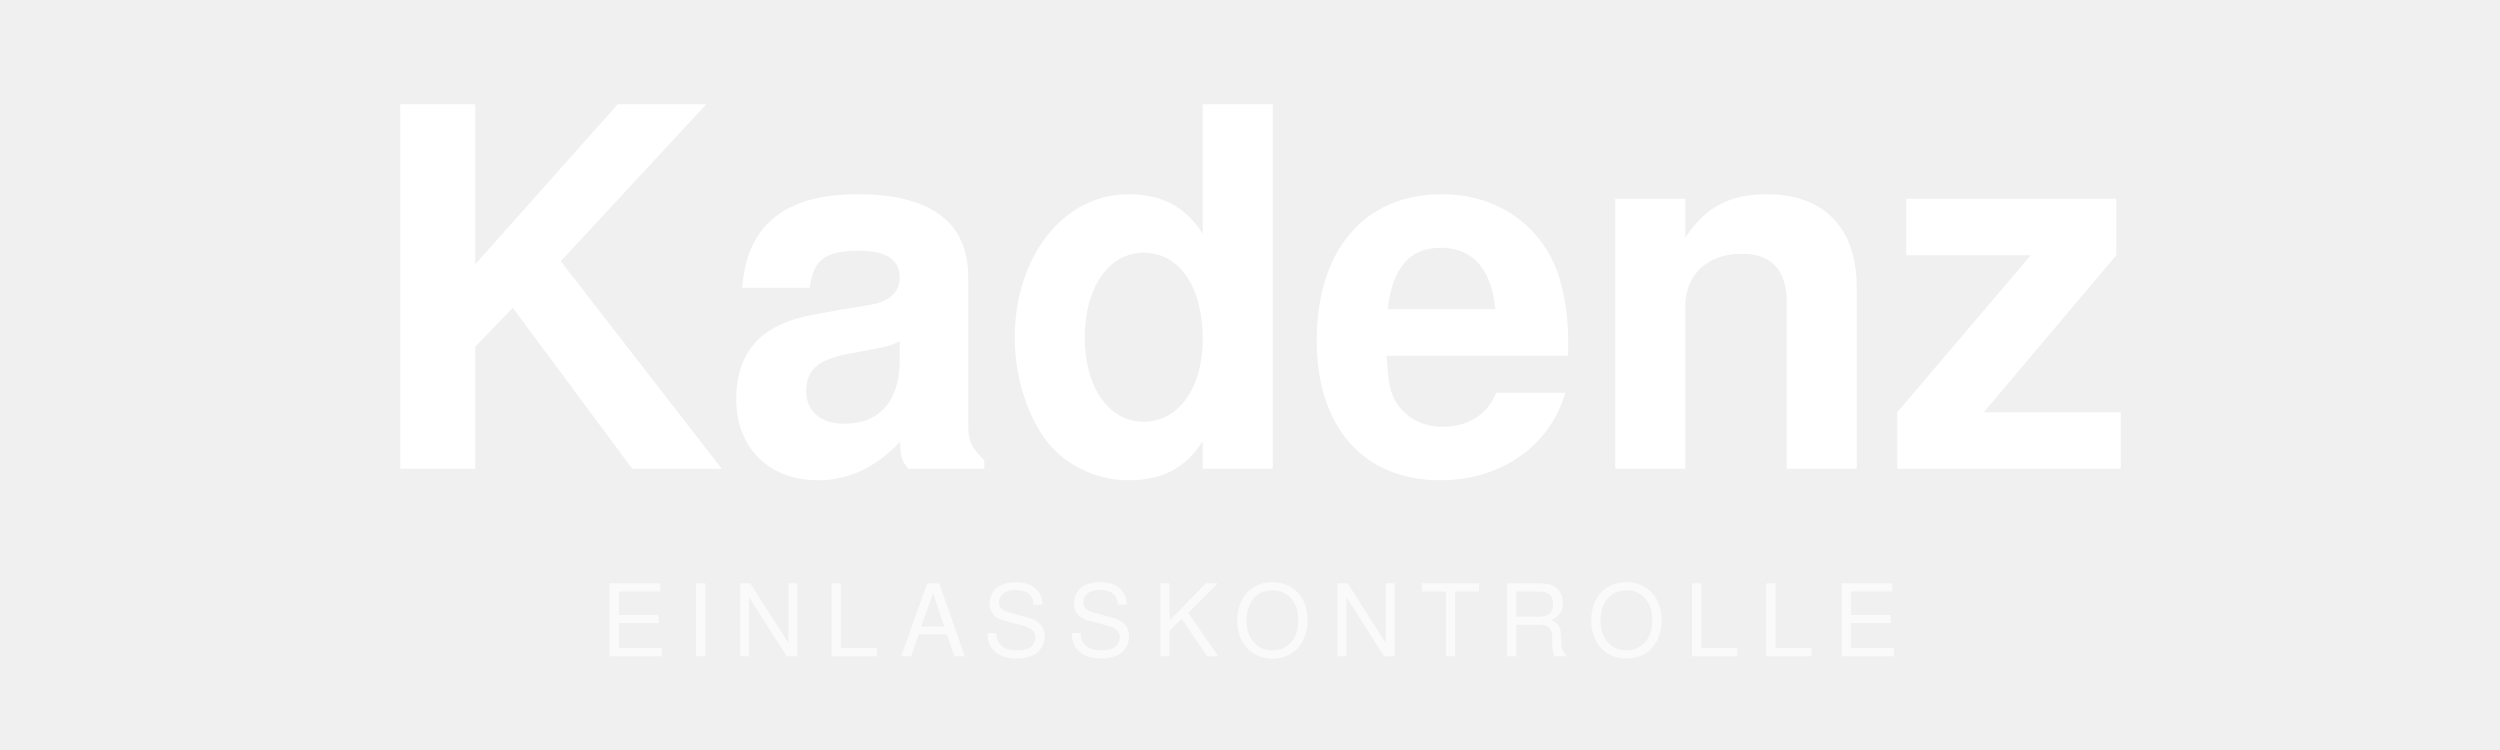
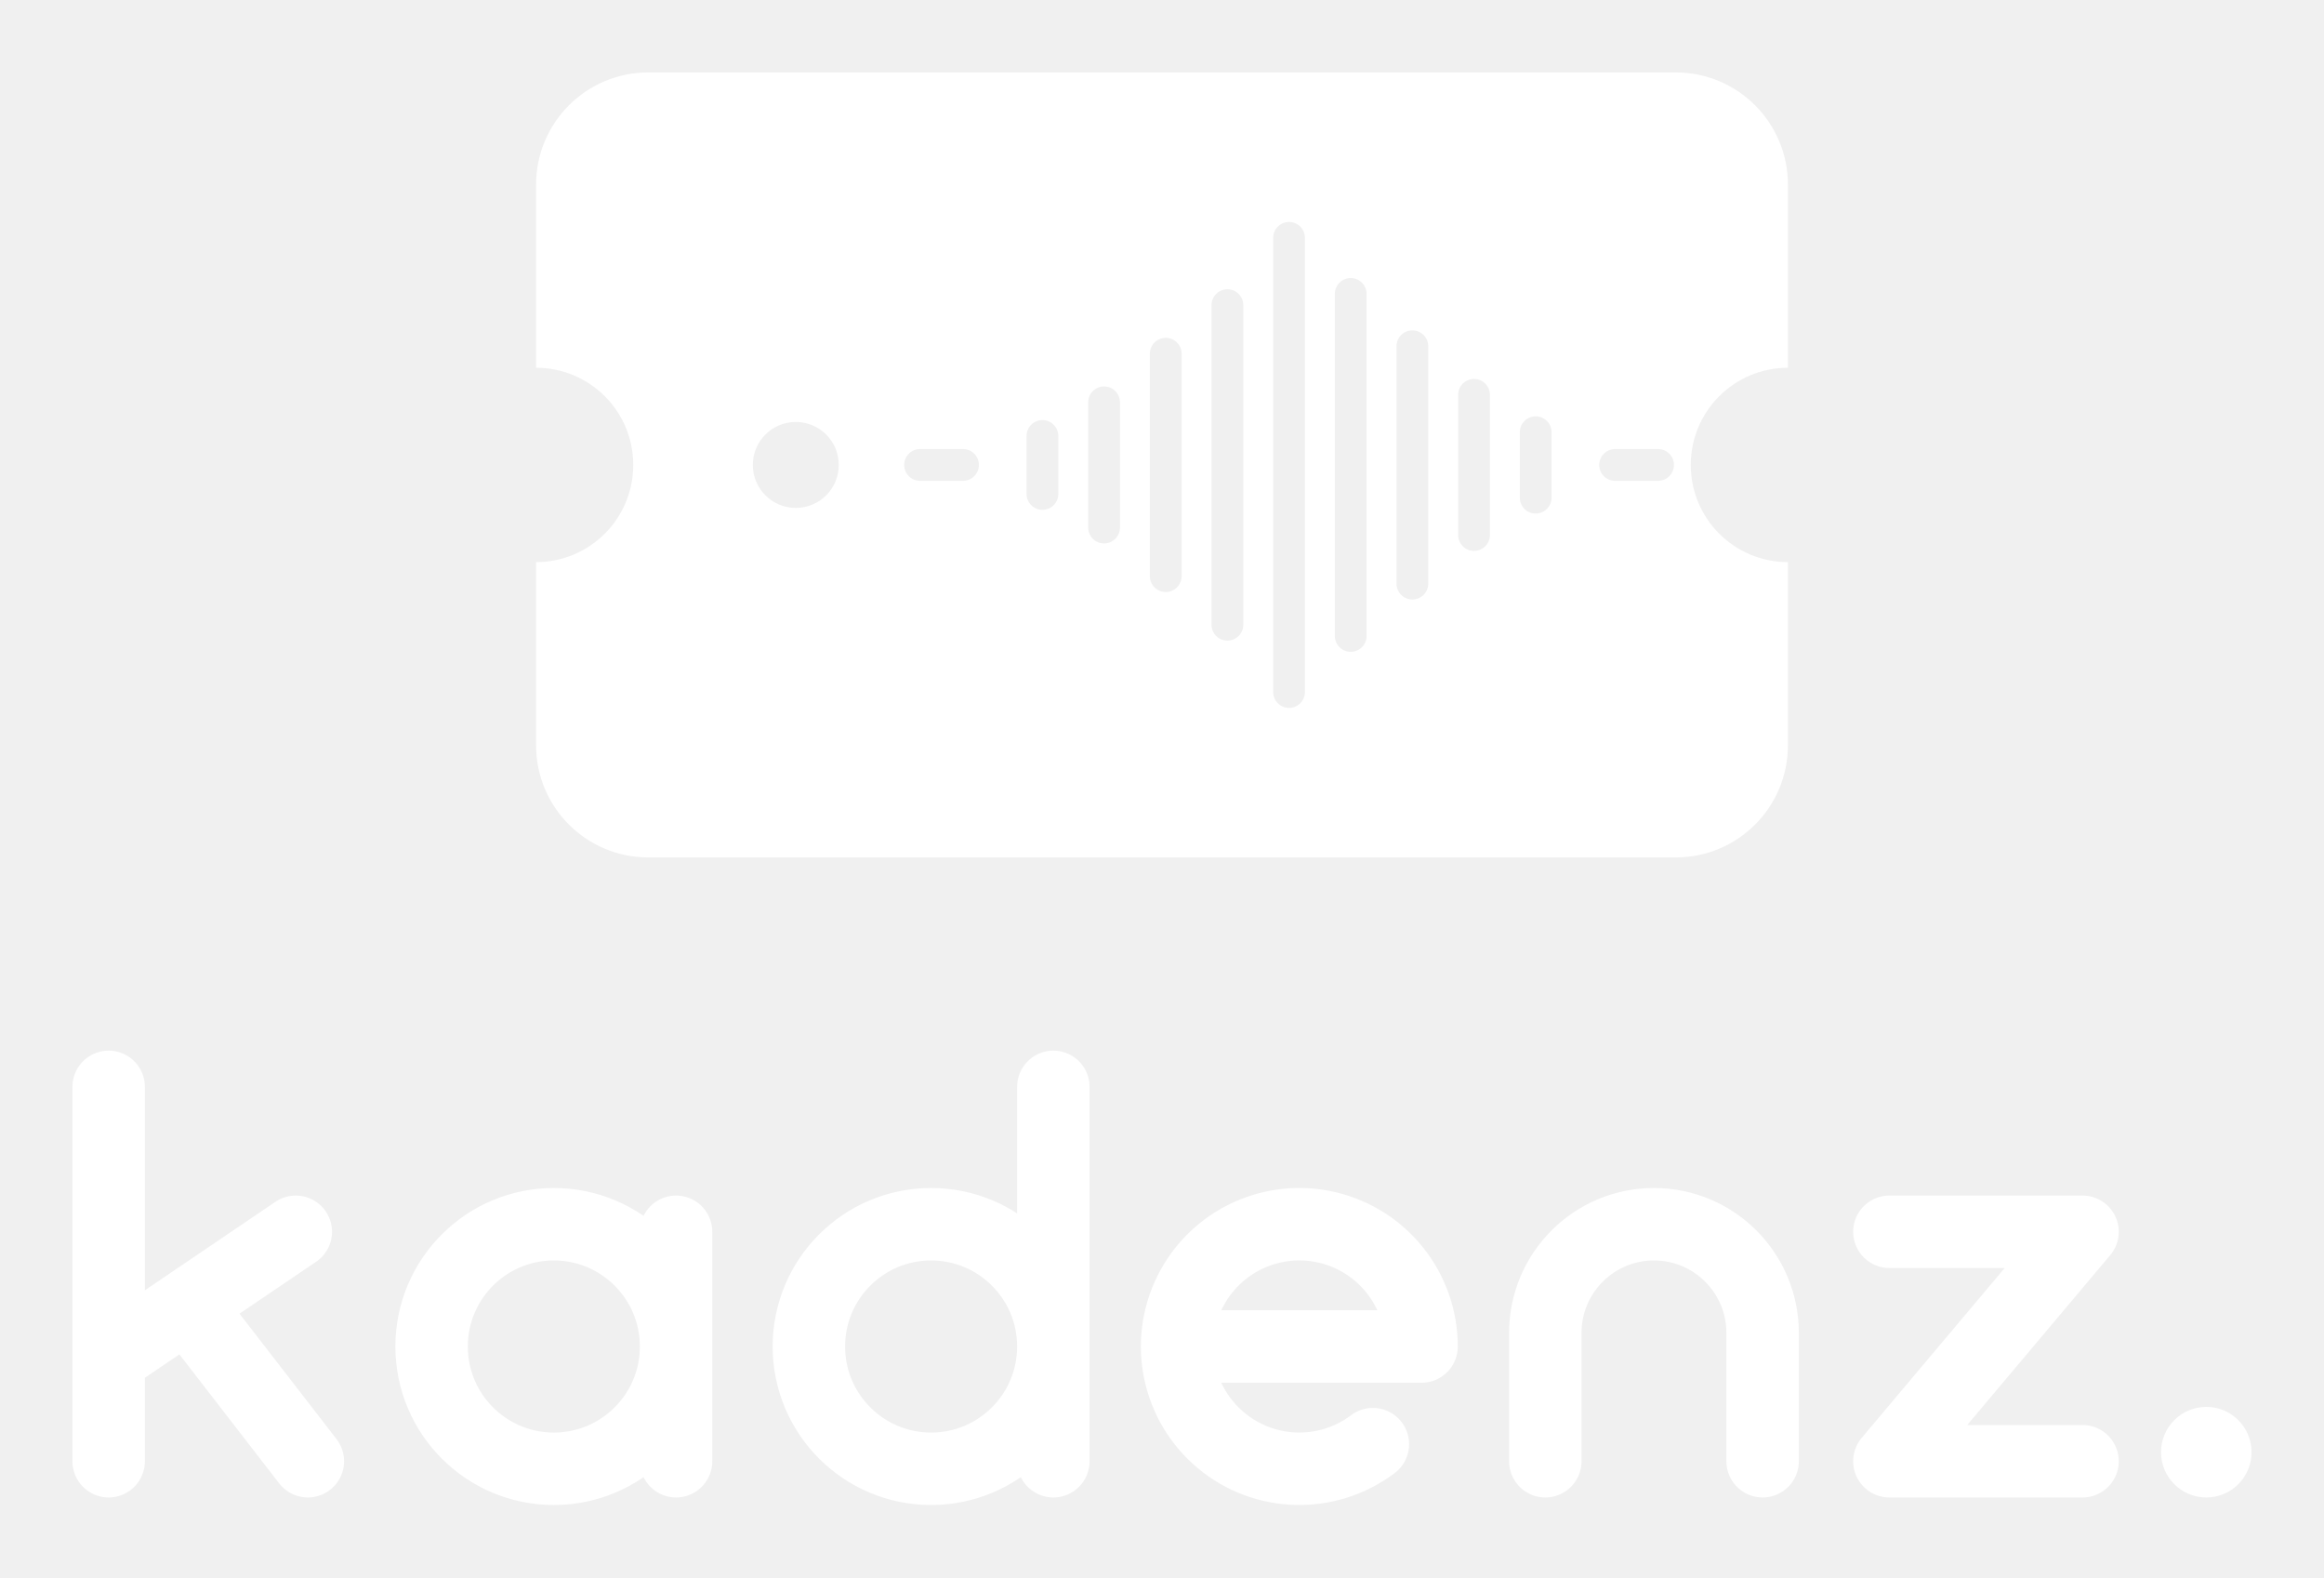
- <svg xmlns="http://www.w3.org/2000/svg" viewBox="0 0 800 240" width="800" height="240">
-   <style>
-     .wm { font-family: "Helvetica Neue", "Helvetica", "Arial", sans-serif; font-weight: 700; }
-     .tag { font-family: "Helvetica Neue", "Helvetica", "Arial", sans-serif; font-weight: 400; }
-   </style>
-   <text x="400" y="150" text-anchor="middle" font-size="160" class="wm" fill="#ffffff">Kadenz</text>
-   <text x="400" y="210" text-anchor="middle" font-size="32" class="tag" fill="#ffffff" opacity="0.65" letter-spacing="6">EINLASSKONTROLLE</text>
+ <svg xmlns="http://www.w3.org/2000/svg" viewBox="0 0 770 522.5" role="img" aria-label="Kadenz">
+   <g transform="translate(177.62 24) scale(1.2381) translate(-32.5 -25)">
+     <path fill="#FFFFFF" fill-rule="evenodd" d="M 62.5 25 H 337.5 A 30 30 0 0 1 367.5 55 V 104 A 26 26 0 0 0 367.5 156 V 205 A 30 30 0 0 1 337.5 235 H 62.5 A 30 30 0 0 1 32.5 205 V 156 A 26 26 0 0 0 32.5 104 V 55 A 30 30 0 0 1 62.5 25 Z M 113.5 130 a 11.5 11.5 0 1 0 -23 0 a 11.5 11.5 0 1 0 23 0 Z M 135.25 125.75 H 146.75 A 4.25 4.25 0 0 1 146.75 134.25 H 135.25 A 4.25 4.25 0 0 1 135.25 125.75 Z M 163.75 122.25 A 4.25 4.25 0 0 1 172.25 122.25 V 137.75 A 4.25 4.25 0 0 1 163.75 137.75 Z M 180.25 113.25 A 4.25 4.25 0 0 1 188.75 113.25 V 146.75 A 4.25 4.25 0 0 1 180.25 146.75 Z M 196.75 100.25 A 4.25 4.25 0 0 1 205.25 100.25 V 159.75 A 4.25 4.25 0 0 1 196.75 159.75 Z M 213.25 87.25 A 4.25 4.25 0 0 1 221.75 87.25 V 172.75 A 4.25 4.25 0 0 1 213.25 172.75 Z M 229.75 69.25 A 4.25 4.25 0 0 1 238.25 69.25 V 190.75 A 4.25 4.25 0 0 1 229.75 190.75 Z M 246.25 84.25 A 4.25 4.25 0 0 1 254.75 84.25 V 175.75 A 4.25 4.25 0 0 1 246.25 175.75 Z M 262.75 98.25 A 4.25 4.25 0 0 1 271.25 98.25 V 161.75 A 4.25 4.25 0 0 1 262.75 161.75 Z M 279.25 111.25 A 4.25 4.25 0 0 1 287.75 111.25 V 148.75 A 4.25 4.25 0 0 1 279.25 148.75 Z M 295.75 121.25 A 4.25 4.25 0 0 1 304.25 121.25 V 138.75 A 4.25 4.25 0 0 1 295.75 138.75 Z M 321.25 125.75 H 332.75 A 4.25 4.25 0 0 1 332.75 134.25 H 321.25 A 4.25 4.25 0 0 1 321.25 125.75 Z" />
+   </g>
+   <path d="M 36 484 L 36 360 M 36 450 L 98 408 M 62.04 432.36 L 102 484 M 224 446 A 40.5 40.5 0 0 0 143 446 A 40.5 40.5 0 0 0 224 446 M 224 484 L 224 408 M 349 446 A 40.5 40.5 0 0 0 268 446 A 40.5 40.5 0 0 0 349 446 M 349 484 L 349 360 M 390 446 L 471 446 A 40.5 40.5 0 1 0 454.87 478.34 M 512 484 L 512 441.5 A 36 36 0 0 1 584 441.5 L 584 484 M 626 408 L 690 408 L 626 484 L 690 484" fill="none" stroke="#FFFFFF" stroke-width="24" stroke-linecap="round" stroke-linejoin="round" />
+   <circle cx="731" cy="481" r="15" fill="#FFFFFF" />
</svg>
